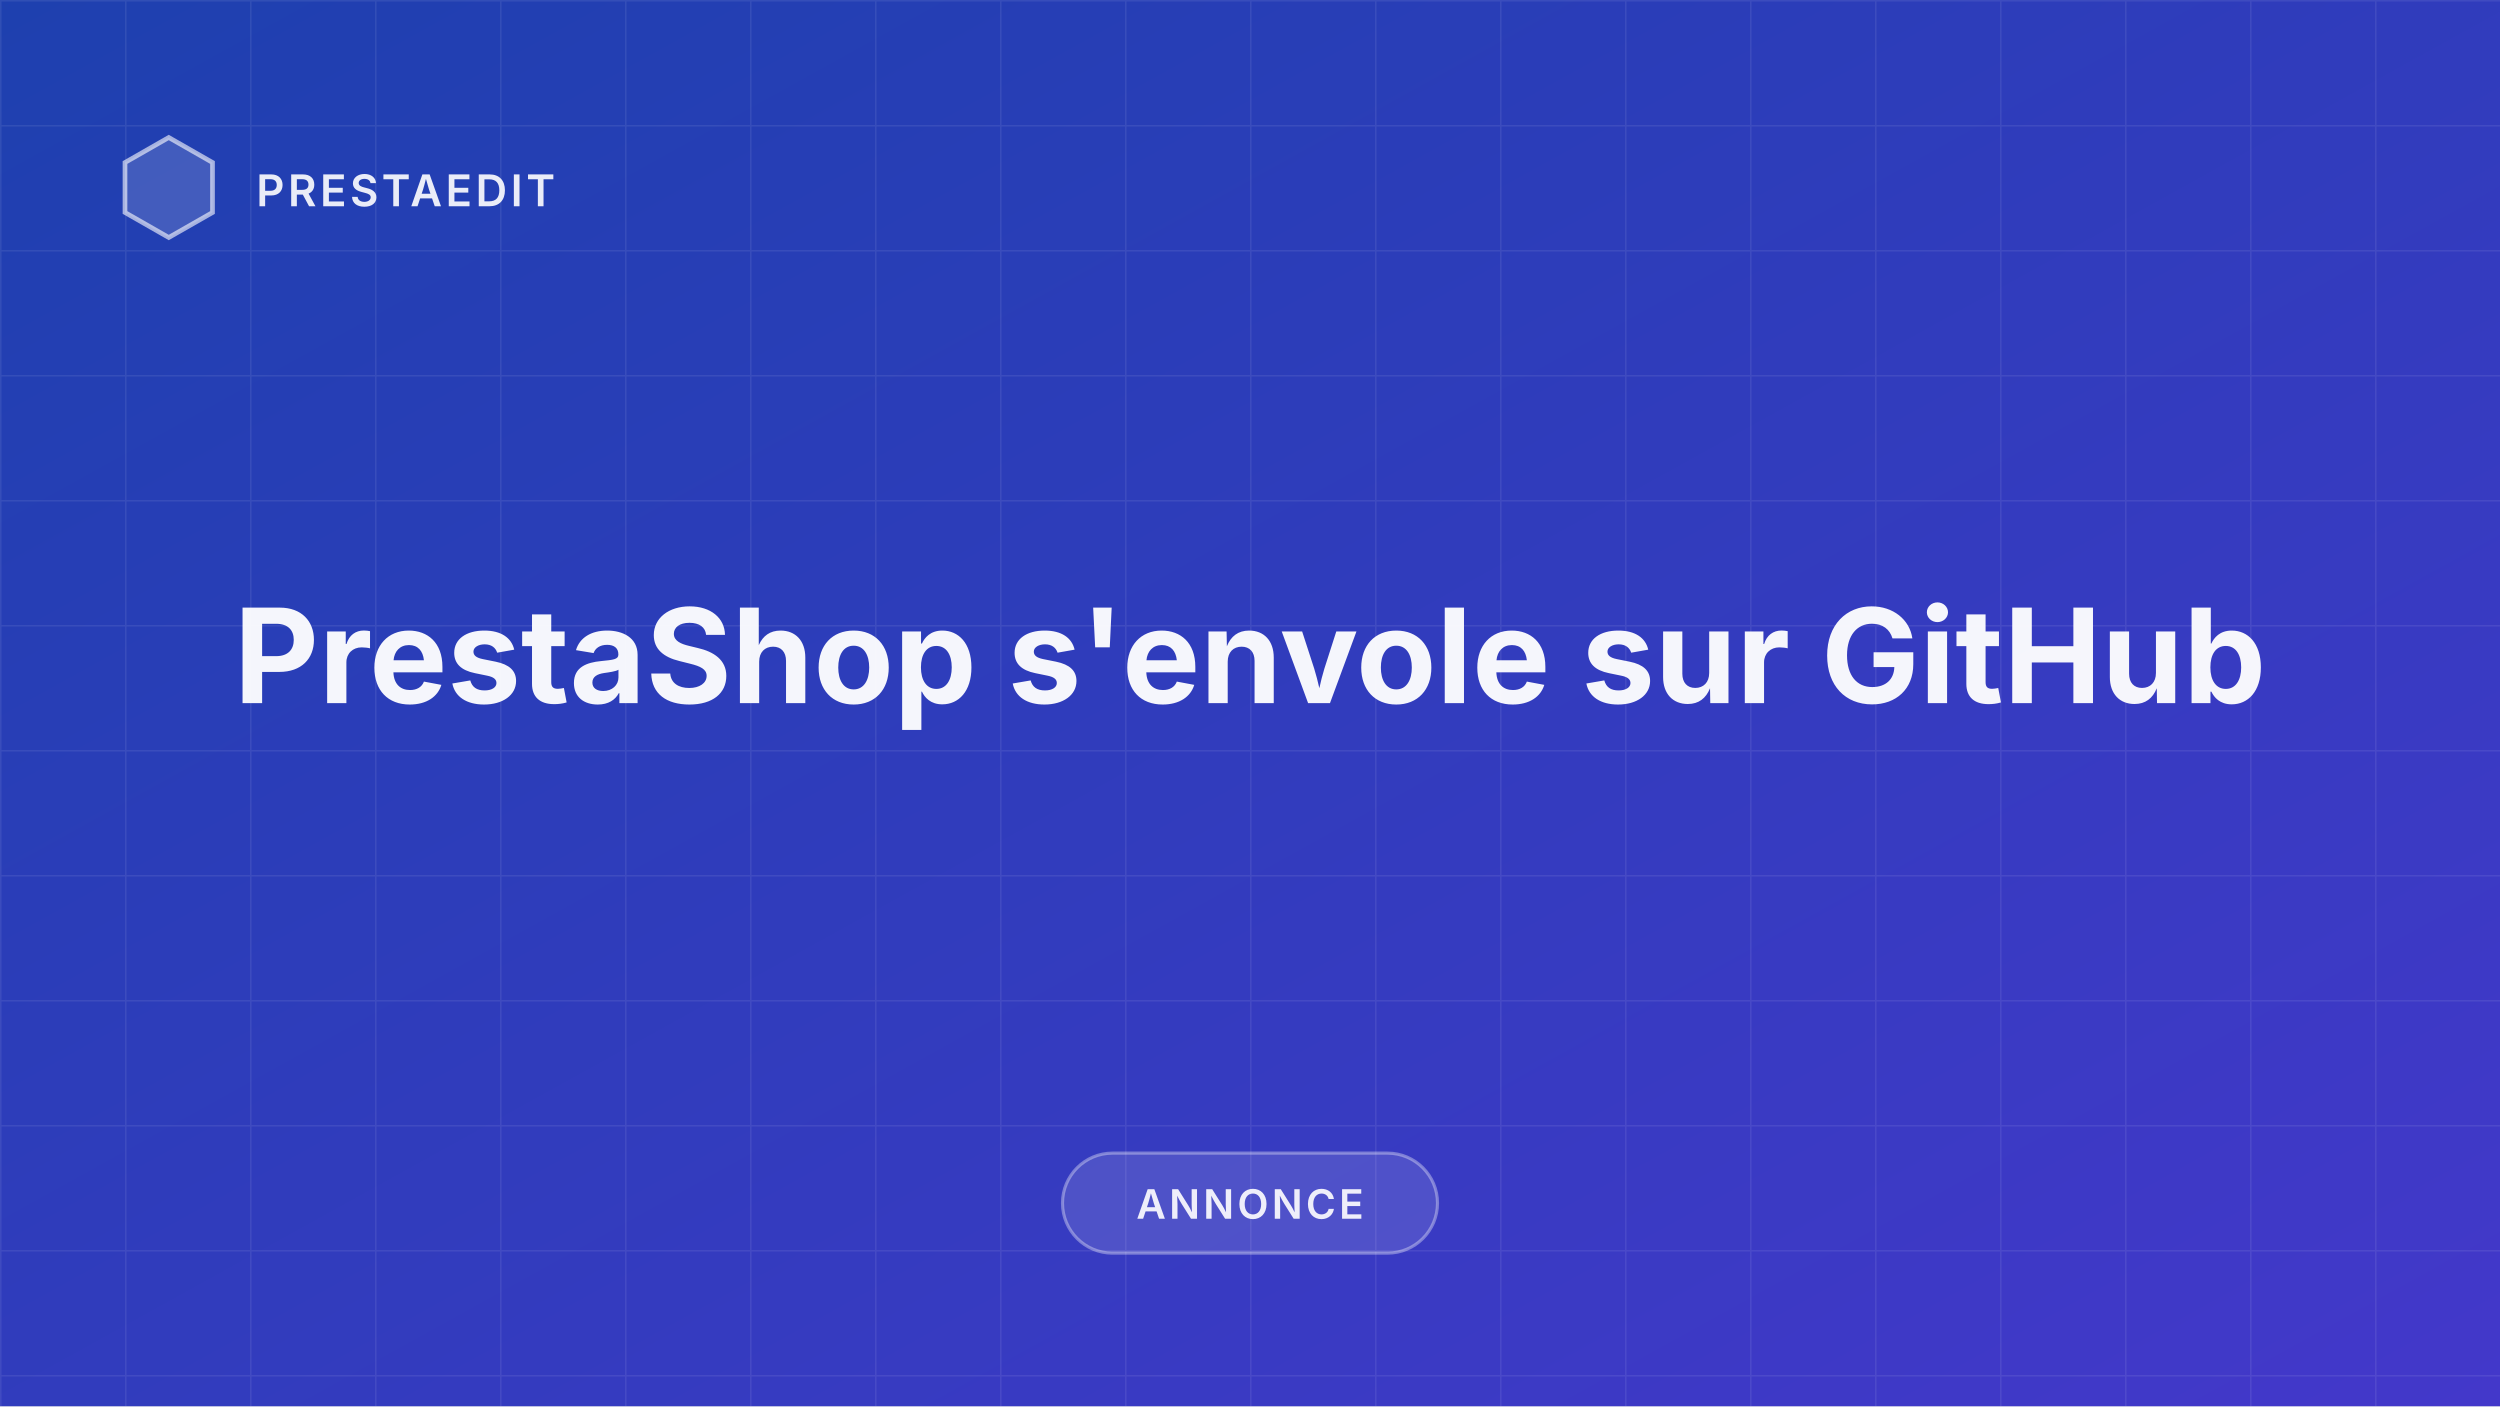
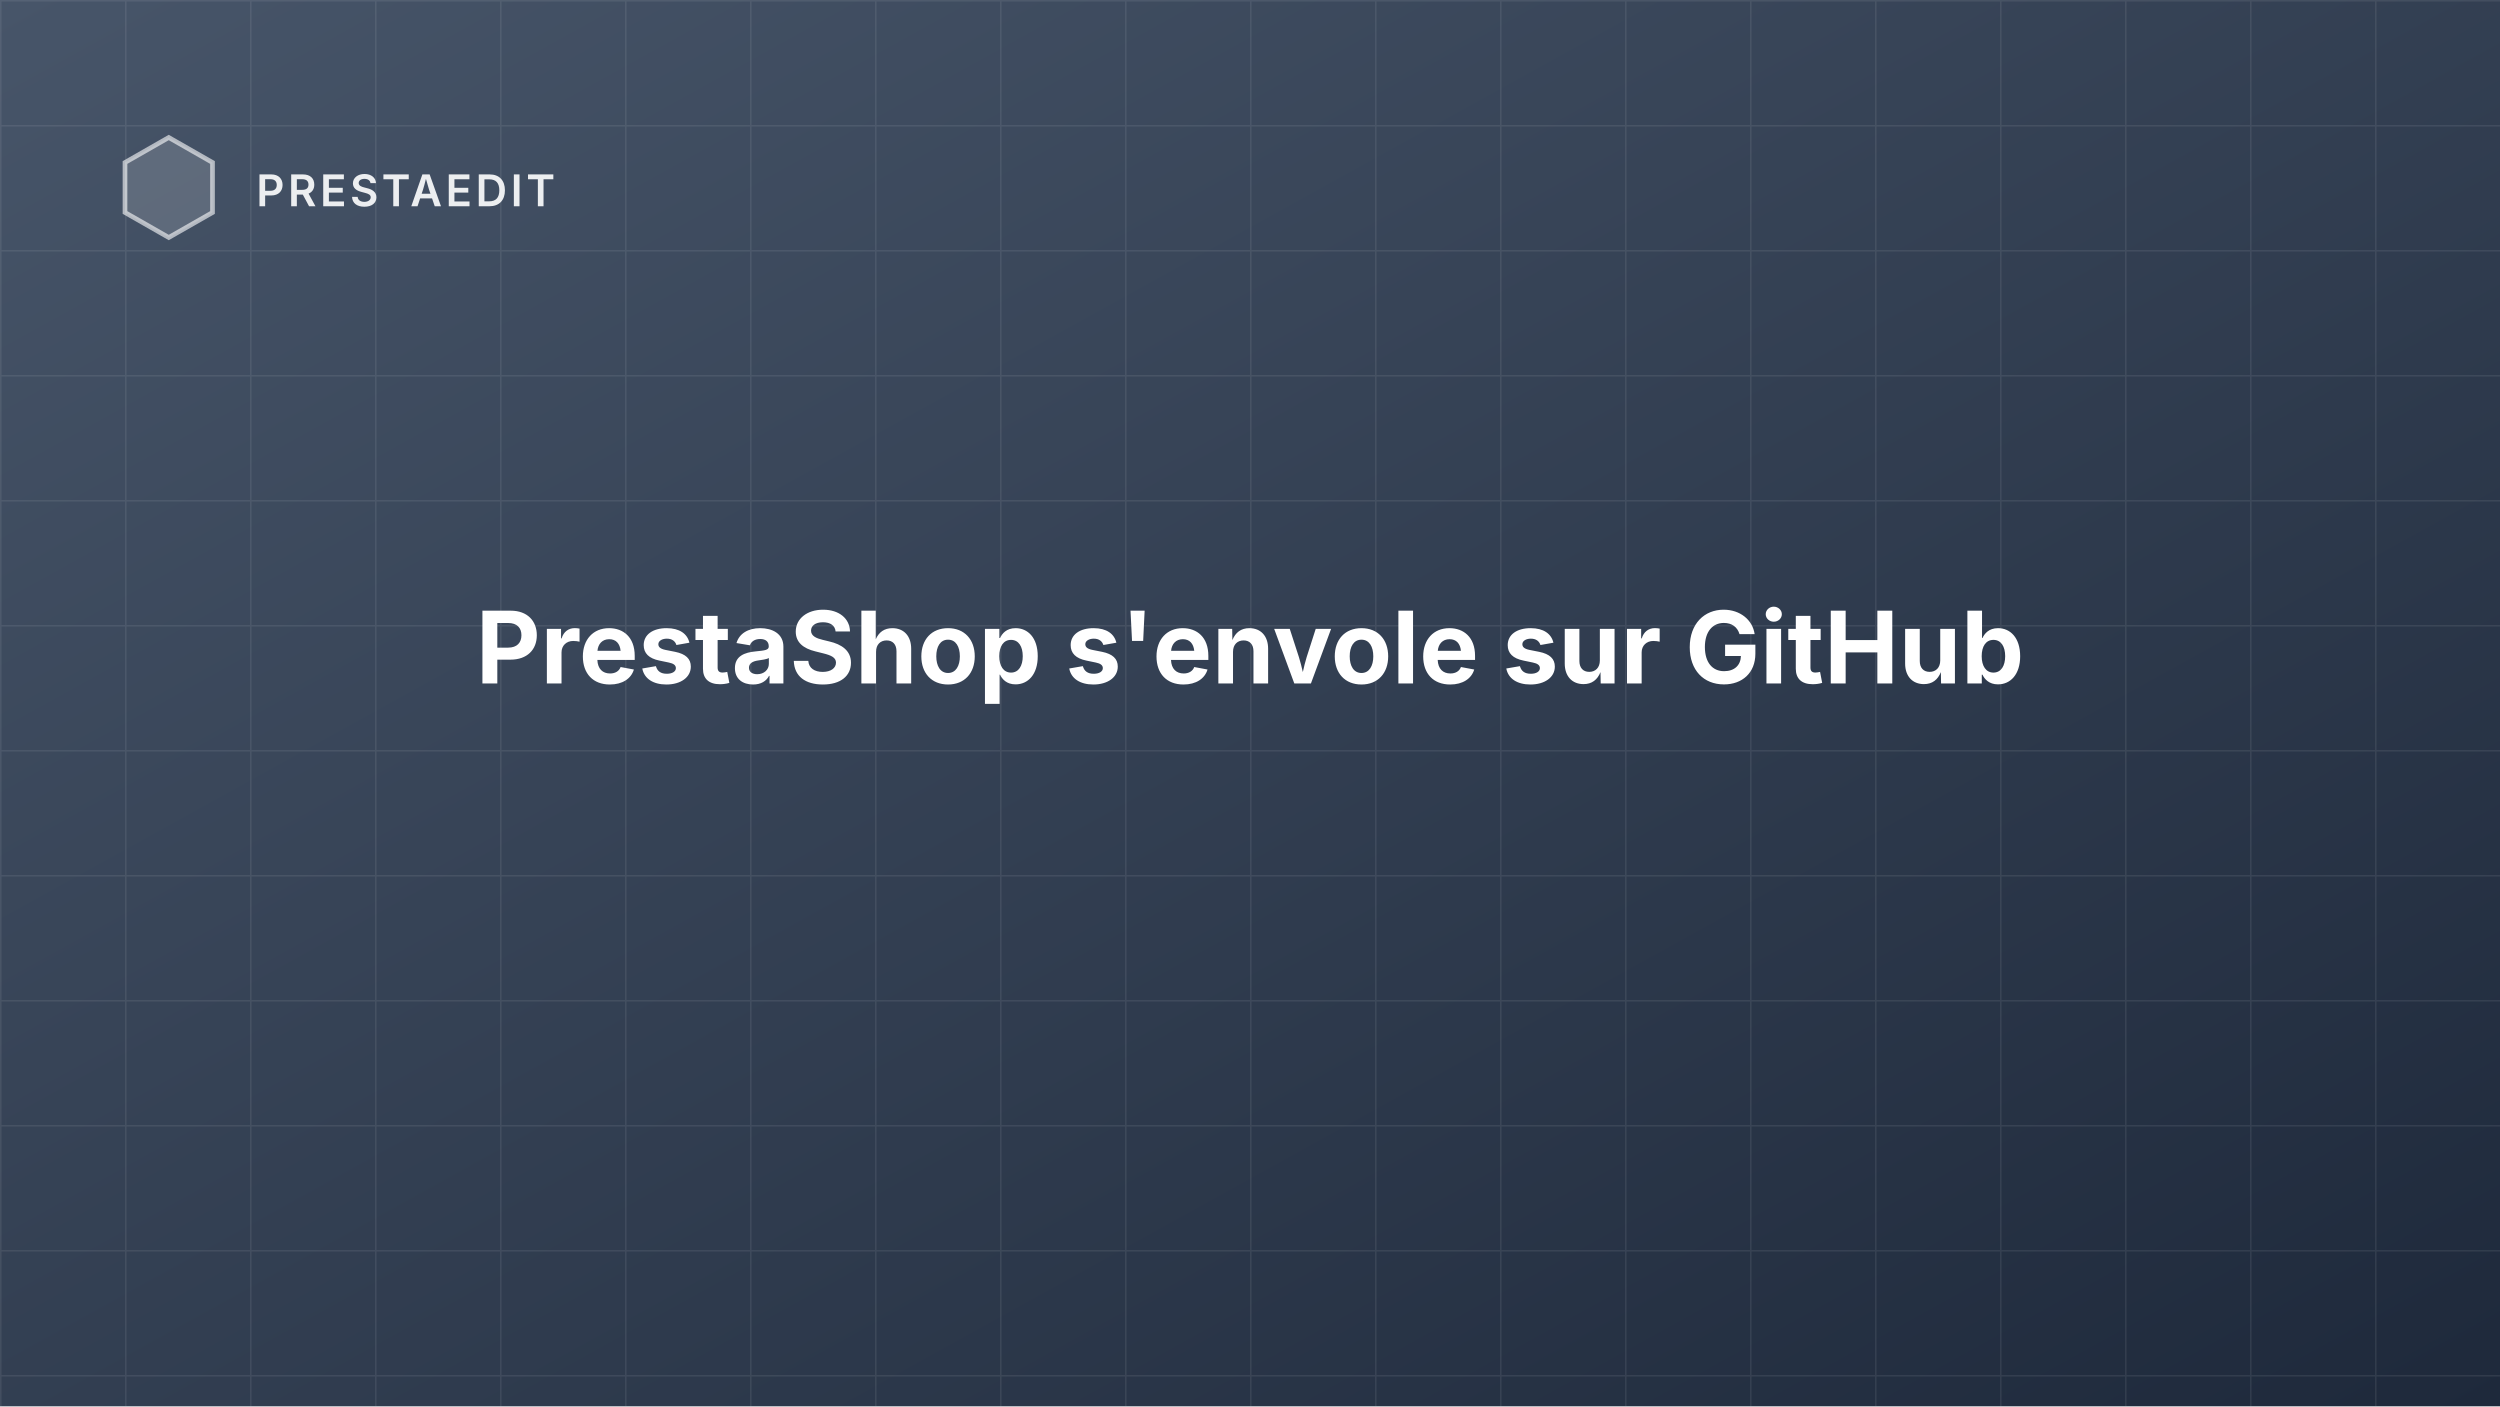
<svg xmlns="http://www.w3.org/2000/svg" width="800" height="450" viewBox="0 0 800 450" preserveAspectRatio="xMidYMid slice" role="img" aria-label="PrestaShop s'envole sur GitHub">
  <defs>
    <linearGradient id="bg" x1="0" y1="0" x2="1" y2="1">
-       <stop offset="0" stop-color="#1e40af" />
-       <stop offset="1" stop-color="#4338ca" />
+       <stop offset="0" stop-color="#475569" />
+       <stop offset="1" stop-color="#1e293b" />
    </linearGradient>
    <pattern id="grid" width="40" height="40" patternUnits="userSpaceOnUse">
      <path d="M40 0H0V40" fill="none" stroke="rgba(255,255,255,0.08)" stroke-width="1" />
    </pattern>
  </defs>
  <rect width="800" height="450" fill="url(#bg)" />
  <rect width="800" height="450" fill="url(#grid)" />
  <g transform="translate(40 40)" fill="rgba(255,255,255,0.9)">
    <path transform="translate(0 4)" d="M14 0L28 8v16L14 32 0 24V8z" fill="rgba(255,255,255,0.15)" stroke="rgba(255,255,255,0.6)" stroke-width="1.5" />
    <text x="42" y="26" font-family="ui-sans-serif,system-ui,-apple-system,sans-serif" font-size="14" font-weight="600" letter-spacing="0.08em">PRESTAEDIT</text>
  </g>
-   <g transform="translate(400 225)" fill="rgba(255,255,255,0.95)" text-anchor="middle">
-     <text font-family="ui-sans-serif,system-ui,-apple-system,sans-serif" font-size="42" font-weight="700">
-       <tspan x="0" y="0">PrestaShop s'envole sur GitHub</tspan>
-     </text>
-   </g>
-   <g transform="translate(400 385)" text-anchor="middle">
-     <rect x="-60" y="-16" width="120" height="32" rx="16" fill="rgba(255,255,255,0.12)" stroke="rgba(255,255,255,0.35)" stroke-width="1" />
-     <text y="5" font-family="ui-sans-serif,system-ui,-apple-system,sans-serif" font-size="13" font-weight="600" fill="rgba(255,255,255,0.9)" letter-spacing="0.08em">ANNONCE</text>
-   </g>
+   <text text-anchor="middle" fill="white" font-family="ui-sans-serif,system-ui,-apple-system,sans-serif" font-size="32" font-weight="700">
+     <tspan x="400" y="218.7">PrestaShop s'envole sur GitHub</tspan>
+   </text>
</svg>
